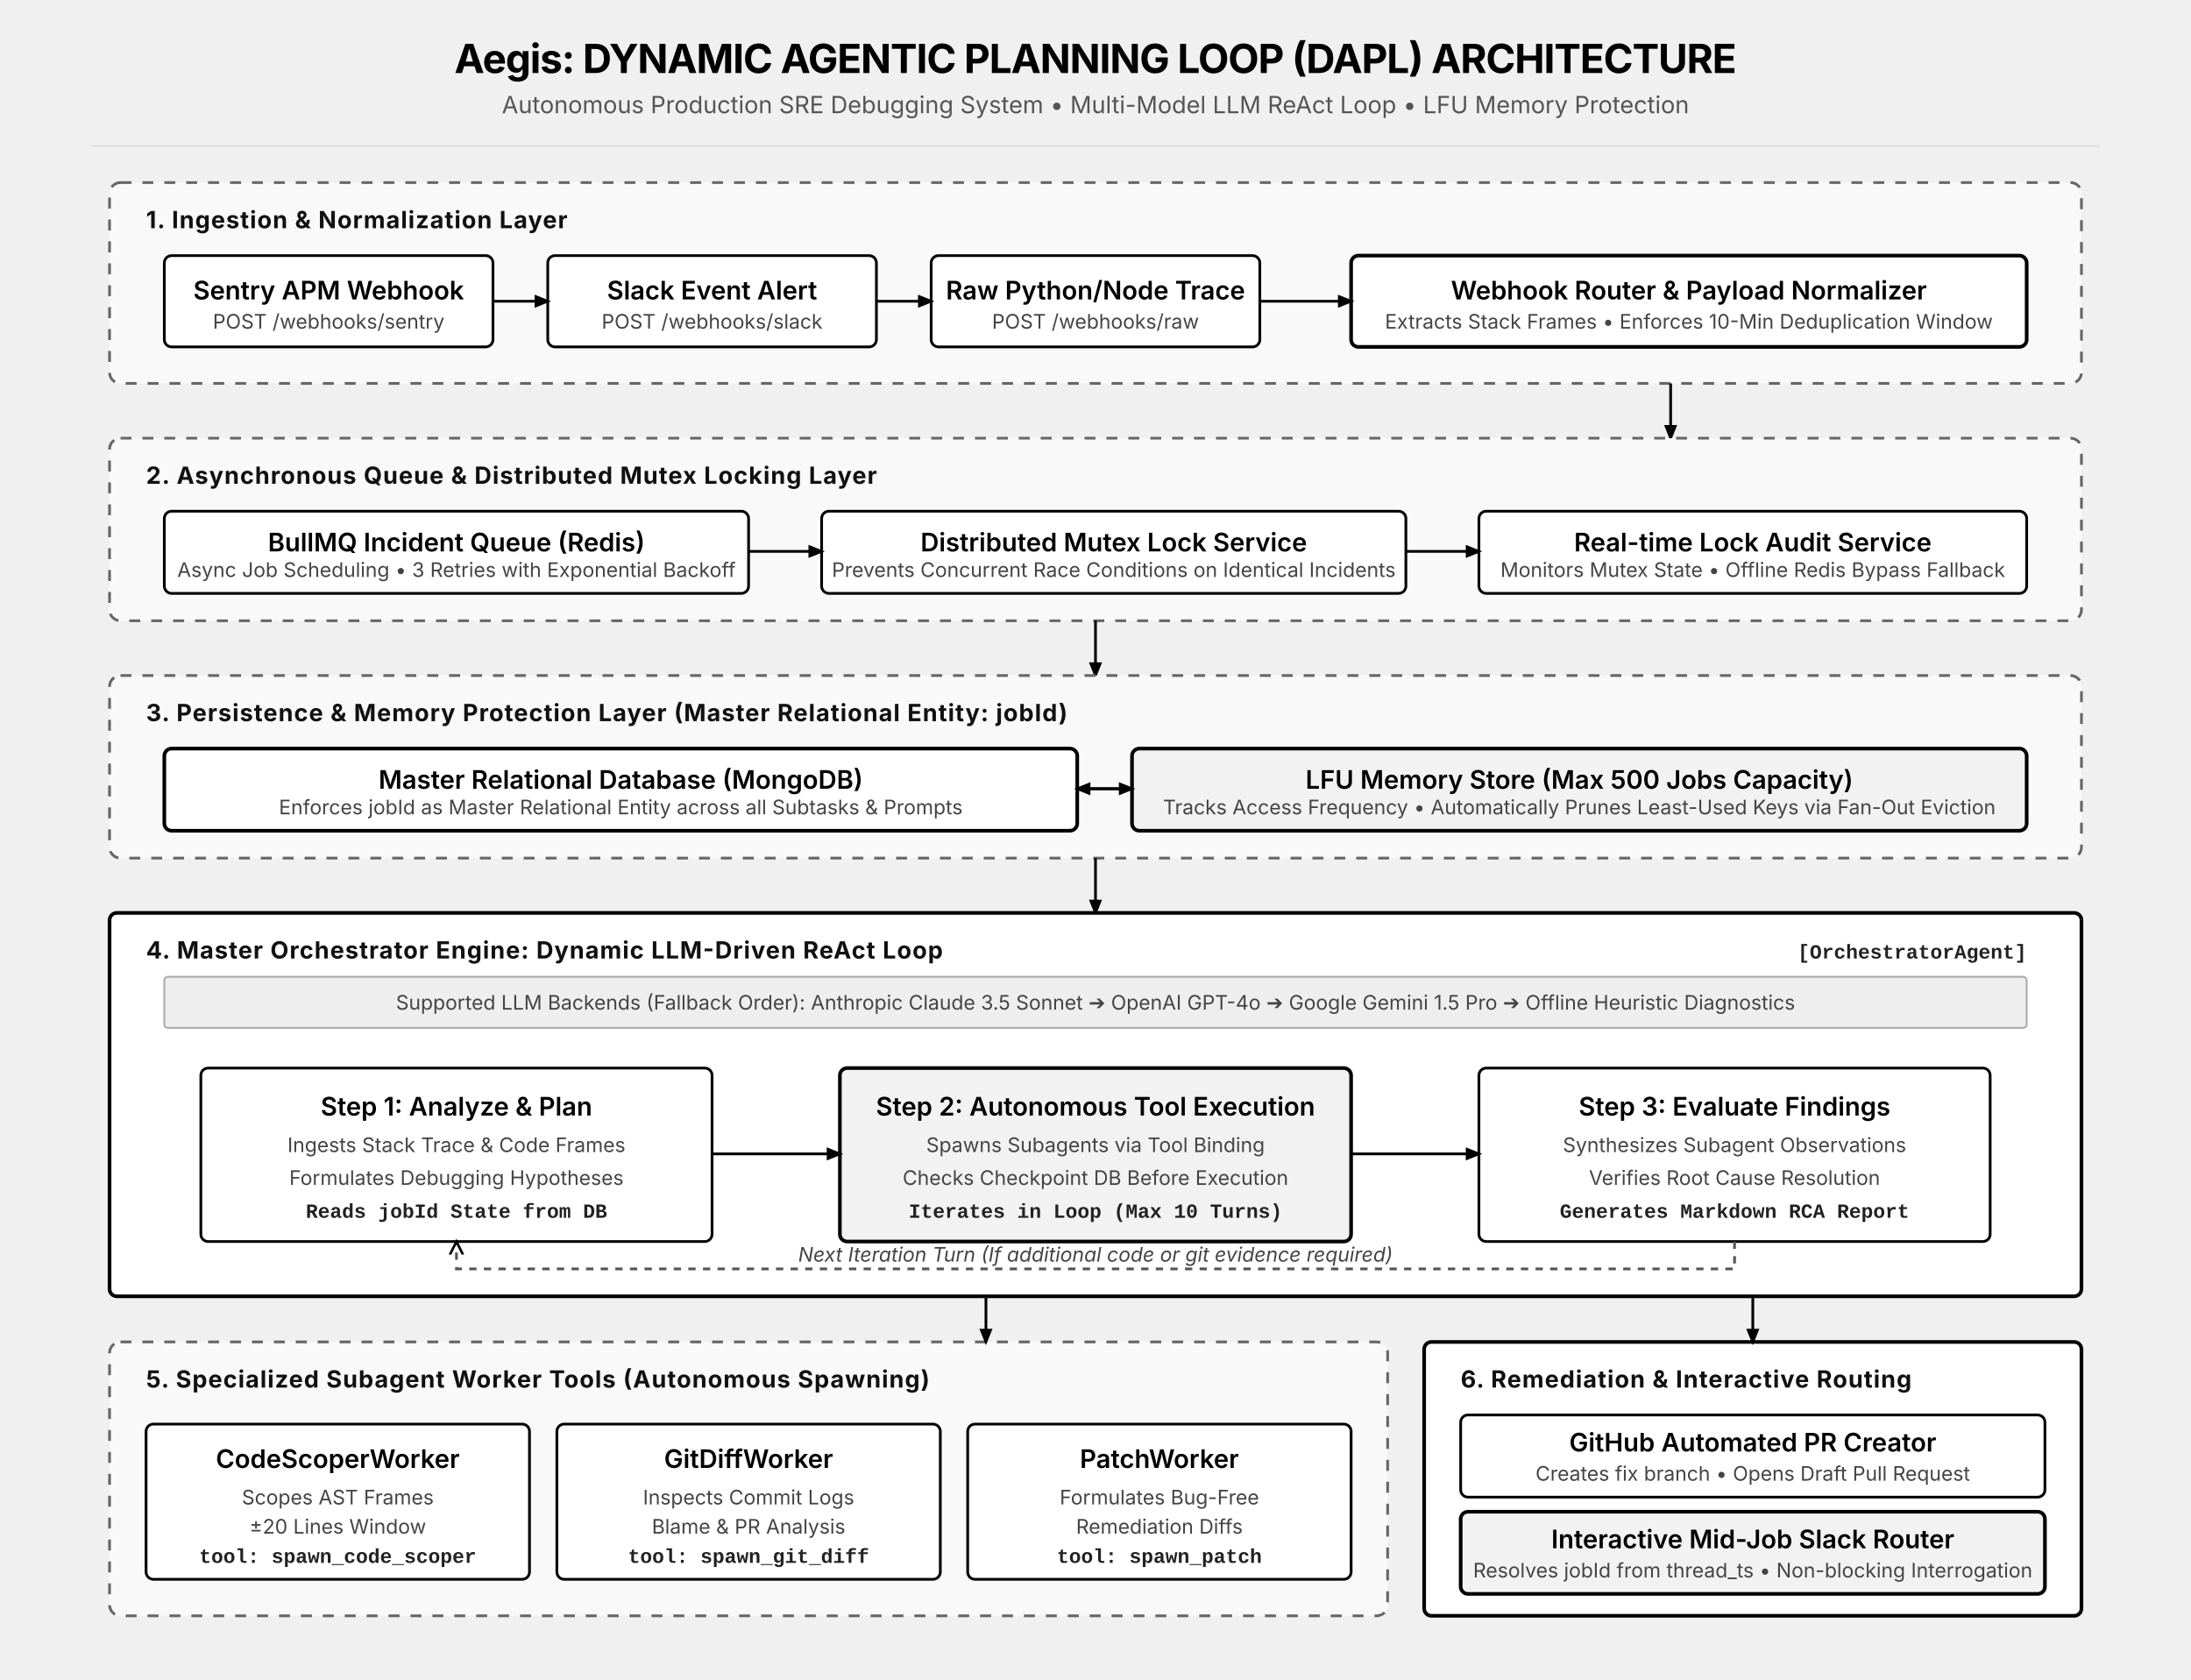
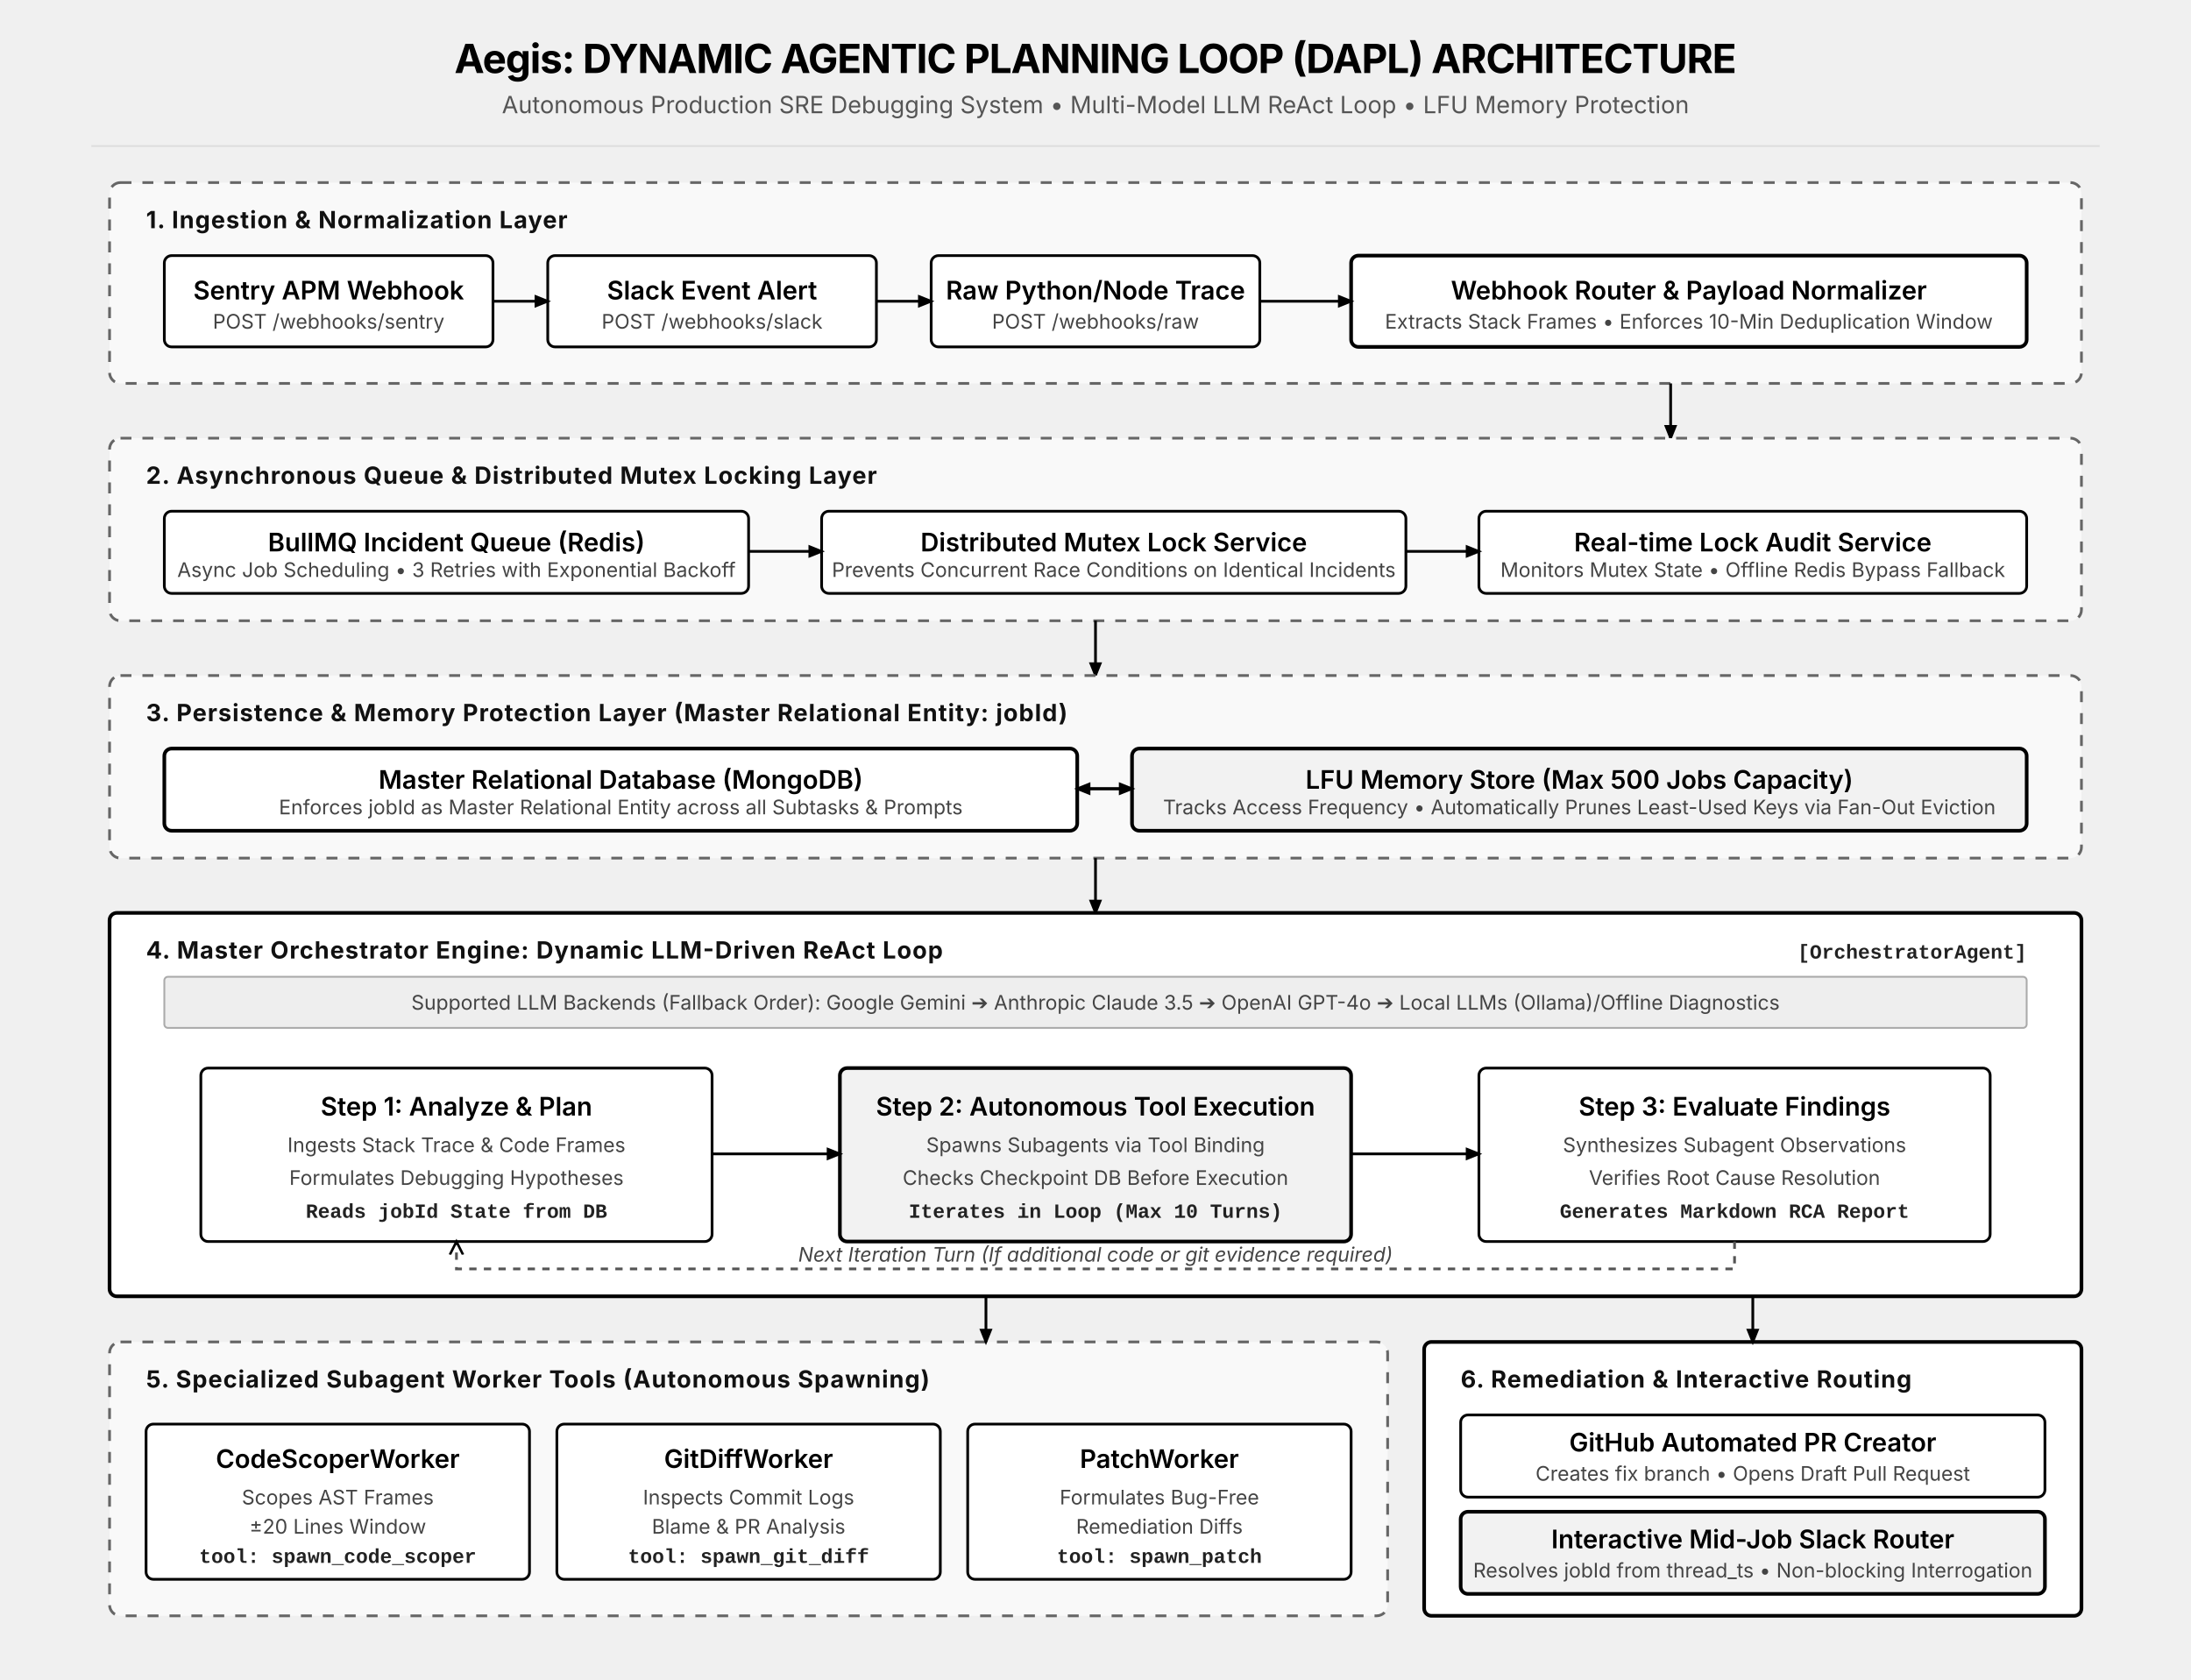
<svg xmlns="http://www.w3.org/2000/svg" viewBox="0 0 1200 920" width="100%" height="100%" style="background: #ffffff; font-family: 'Inter', -apple-system, BlinkMacSystemFont, 'Segoe UI', Roboto, Helvetica, Arial, sans-serif;">
  <defs>
    <style>
      .title { font-size: 22px; font-weight: 700; fill: #000000; letter-spacing: -0.5px; }
      .subtitle { font-size: 13px; font-weight: 400; fill: #555555; }
      .group-label { font-size: 13px; font-weight: 700; fill: #111111; text-transform: uppercase; letter-spacing: 0.5px; }
      .box-title { font-size: 14px; font-weight: 600; fill: #000000; }
      .box-desc { font-size: 11px; font-weight: 400; fill: #444444; }
      .code-label { font-family: 'SFMono-Regular', Consolas, 'Liberation Mono', Menlo, monospace; font-size: 11px; fill: #222222; font-weight: 600; }
      .border-dashed { stroke: #666666; stroke-width: 1.5; stroke-dasharray: 6, 6; fill: #f9f9f9; rx: 6; }
      .border-solid { stroke: #000000; stroke-width: 1.5; fill: #ffffff; rx: 4; }
      .border-thick { stroke: #000000; stroke-width: 2; fill: #ffffff; rx: 4; }
      .border-highlight { stroke: #000000; stroke-width: 2; fill: #f2f2f2; rx: 4; }
      .arrow-line { stroke: #000000; stroke-width: 1.5; fill: none; }
      .arrow-dashed { stroke: #555555; stroke-width: 1.5; stroke-dasharray: 4, 4; fill: none; }
    </style>
    <marker id="arrow" viewBox="0 0 10 10" refX="8" refY="5" markerWidth="6" markerHeight="6" orient="auto-start-reverse">
      <path d="M 0 1 L 10 5 L 0 9 z" fill="#000000" />
    </marker>
    <marker id="arrow-open" viewBox="0 0 10 10" refX="8" refY="5" markerWidth="6" markerHeight="6" orient="auto-start-reverse">
      <path d="M 0 1 L 8 5 L 0 9" fill="none" stroke="#000000" stroke-width="1.5" />
    </marker>
  </defs>
  <text x="600" y="40" text-anchor="middle" class="title">Aegis: DYNAMIC AGENTIC PLANNING LOOP (DAPL) ARCHITECTURE</text>
  <text x="600" y="62" text-anchor="middle" class="subtitle">Autonomous Production SRE Debugging System • Multi-Model LLM ReAct Loop • LFU Memory Protection</text>
  <line x1="50" y1="80" x2="1150" y2="80" stroke="#dddddd" stroke-width="1" />
  <g transform="translate(60, 100)">
    <rect width="1080" height="110" class="border-dashed" />
    <text x="20" y="25" class="group-label">1. Ingestion &amp; Normalization Layer</text>
    <g transform="translate(30, 40)">
      <rect width="180" height="50" class="border-solid" />
      <text x="90" y="24" text-anchor="middle" class="box-title">Sentry APM Webhook</text>
      <text x="90" y="40" text-anchor="middle" class="box-desc">POST /webhooks/sentry</text>
    </g>
    <g transform="translate(240, 40)">
      <rect width="180" height="50" class="border-solid" />
      <text x="90" y="24" text-anchor="middle" class="box-title">Slack Event Alert</text>
      <text x="90" y="40" text-anchor="middle" class="box-desc">POST /webhooks/slack</text>
    </g>
    <g transform="translate(450, 40)">
      <rect width="180" height="50" class="border-solid" />
      <text x="90" y="24" text-anchor="middle" class="box-title">Raw Python/Node Trace</text>
      <text x="90" y="40" text-anchor="middle" class="box-desc">POST /webhooks/raw</text>
    </g>
    <g transform="translate(680, 40)">
      <rect width="370" height="50" class="border-thick" />
      <text x="185" y="24" text-anchor="middle" class="box-title">Webhook Router &amp; Payload Normalizer</text>
      <text x="185" y="40" text-anchor="middle" class="box-desc">Extracts Stack Frames • Enforces 10-Min Deduplication Window</text>
    </g>
    <path d="M 210 65 L 240 65" class="arrow-line" marker-end="url(#arrow)" />
    <path d="M 420 65 L 450 65" class="arrow-line" marker-end="url(#arrow)" />
    <path d="M 630 65 L 680 65" class="arrow-line" marker-end="url(#arrow)" />
  </g>
  <path d="M 915 210 L 915 240" class="arrow-line" marker-end="url(#arrow)" />
  <g transform="translate(60, 240)">
    <rect width="1080" height="100" class="border-dashed" />
    <text x="20" y="25" class="group-label">2. Asynchronous Queue &amp; Distributed Mutex Locking Layer</text>
    <g transform="translate(30, 40)">
      <rect width="320" height="45" class="border-solid" />
      <text x="160" y="22" text-anchor="middle" class="box-title">BullMQ Incident Queue (Redis)</text>
      <text x="160" y="36" text-anchor="middle" class="box-desc">Async Job Scheduling • 3 Retries with Exponential Backoff</text>
    </g>
    <g transform="translate(390, 40)">
      <rect width="320" height="45" class="border-solid" />
      <text x="160" y="22" text-anchor="middle" class="box-title">Distributed Mutex Lock Service</text>
      <text x="160" y="36" text-anchor="middle" class="box-desc">Prevents Concurrent Race Conditions on Identical Incidents</text>
    </g>
    <g transform="translate(750, 40)">
      <rect width="300" height="45" class="border-solid" />
      <text x="150" y="22" text-anchor="middle" class="box-title">Real-time Lock Audit Service</text>
      <text x="150" y="36" text-anchor="middle" class="box-desc">Monitors Mutex State • Offline Redis Bypass Fallback</text>
    </g>
    <path d="M 350 62 L 390 62" class="arrow-line" marker-end="url(#arrow)" />
    <path d="M 710 62 L 750 62" class="arrow-line" marker-end="url(#arrow)" />
  </g>
  <path d="M 600 340 L 600 370" class="arrow-line" marker-end="url(#arrow)" />
  <g transform="translate(60, 370)">
    <rect width="1080" height="100" class="border-dashed" />
    <text x="20" y="25" class="group-label">3. Persistence &amp; Memory Protection Layer (Master Relational Entity: jobId)</text>
    <g transform="translate(30, 40)">
      <rect width="500" height="45" class="border-thick" />
      <text x="250" y="22" text-anchor="middle" class="box-title">Master Relational Database (MongoDB)</text>
      <text x="250" y="36" text-anchor="middle" class="box-desc">Enforces jobId as Master Relational Entity across all Subtasks &amp; Prompts</text>
    </g>
    <g transform="translate(560, 40)">
      <rect width="490" height="45" class="border-highlight" />
      <text x="245" y="22" text-anchor="middle" class="box-title">LFU Memory Store (Max 500 Jobs Capacity)</text>
      <text x="245" y="36" text-anchor="middle" class="box-desc">Tracks Access Frequency • Automatically Prunes Least-Used Keys via Fan-Out Eviction</text>
    </g>
    <path d="M 530 62 L 560 62" class="arrow-line" marker-end="url(#arrow)" />
    <path d="M 560 62 L 530 62" class="arrow-line" marker-end="url(#arrow)" />
  </g>
  <path d="M 600 470 L 600 500" class="arrow-line" marker-end="url(#arrow)" />
  <g transform="translate(60, 500)">
    <rect width="1080" height="210" class="border-thick" />
    <text x="20" y="25" class="group-label">4. Master Orchestrator Engine: Dynamic LLM-Driven ReAct Loop</text>
    <text x="1050" y="25" text-anchor="end" class="code-label">[OrchestratorAgent]</text>
    <g transform="translate(30, 35)">
      <rect width="1020" height="28" fill="#eeeeee" stroke="#aaaaaa" stroke-width="1" rx="2" />
-       <text x="510" y="18" text-anchor="middle" class="box-desc" font-weight="600">Supported LLM Backends (Fallback Order): Anthropic Claude 3.5 Sonnet ➔ OpenAI GPT-4o ➔ Google Gemini 1.5 Pro ➔ Offline Heuristic Diagnostics</text>
+       <text x="510" y="18" text-anchor="middle" class="box-desc" font-weight="600">Supported LLM Backends (Fallback Order): Google Gemini ➔ Anthropic Claude 3.5 ➔ OpenAI GPT-4o ➔ Local LLMs (Ollama)/Offline Diagnostics</text>
    </g>
    <g transform="translate(50, 85)">
      <rect width="280" height="95" class="border-solid" />
      <text x="140" y="26" text-anchor="middle" class="box-title">Step 1: Analyze &amp; Plan</text>
      <text x="140" y="46" text-anchor="middle" class="box-desc">Ingests Stack Trace &amp; Code Frames</text>
      <text x="140" y="64" text-anchor="middle" class="box-desc">Formulates Debugging Hypotheses</text>
      <text x="140" y="82" text-anchor="middle" class="code-label">Reads jobId State from DB</text>
    </g>
    <g transform="translate(400, 85)">
      <rect width="280" height="95" class="border-highlight" />
      <text x="140" y="26" text-anchor="middle" class="box-title">Step 2: Autonomous Tool Execution</text>
      <text x="140" y="46" text-anchor="middle" class="box-desc">Spawns Subagents via Tool Binding</text>
      <text x="140" y="64" text-anchor="middle" class="box-desc">Checks Checkpoint DB Before Execution</text>
      <text x="140" y="82" text-anchor="middle" class="code-label">Iterates in Loop (Max 10 Turns)</text>
    </g>
    <g transform="translate(750, 85)">
      <rect width="280" height="95" class="border-solid" />
      <text x="140" y="26" text-anchor="middle" class="box-title">Step 3: Evaluate Findings</text>
      <text x="140" y="46" text-anchor="middle" class="box-desc">Synthesizes Subagent Observations</text>
      <text x="140" y="64" text-anchor="middle" class="box-desc">Verifies Root Cause Resolution</text>
      <text x="140" y="82" text-anchor="middle" class="code-label">Generates Markdown RCA Report</text>
    </g>
    <path d="M 330 132 L 400 132" class="arrow-line" marker-end="url(#arrow)" />
    <path d="M 680 132 L 750 132" class="arrow-line" marker-end="url(#arrow)" />
    <path d="M 890 180 L 890 195 L 190 195 L 190 180" class="arrow-dashed" marker-end="url(#arrow-open)" />
    <text x="540" y="191" text-anchor="middle" class="box-desc" fill="#555555" font-style="italic">Next Iteration Turn (If additional code or git evidence required)</text>
  </g>
  <g transform="translate(60, 735)">
    <rect width="700" height="150" class="border-dashed" />
    <text x="20" y="25" class="group-label">5. Specialized Subagent Worker Tools (Autonomous Spawning)</text>
    <g transform="translate(20, 45)">
      <rect width="210" height="85" class="border-solid" />
      <text x="105" y="24" text-anchor="middle" class="box-title">CodeScoperWorker</text>
      <text x="105" y="44" text-anchor="middle" class="box-desc">Scopes AST Frames</text>
      <text x="105" y="60" text-anchor="middle" class="box-desc">±20 Lines Window</text>
      <text x="105" y="76" text-anchor="middle" class="code-label">tool: spawn_code_scoper</text>
    </g>
    <g transform="translate(245, 45)">
      <rect width="210" height="85" class="border-solid" />
      <text x="105" y="24" text-anchor="middle" class="box-title">GitDiffWorker</text>
      <text x="105" y="44" text-anchor="middle" class="box-desc">Inspects Commit Logs</text>
      <text x="105" y="60" text-anchor="middle" class="box-desc">Blame &amp; PR Analysis</text>
      <text x="105" y="76" text-anchor="middle" class="code-label">tool: spawn_git_diff</text>
    </g>
    <g transform="translate(470, 45)">
      <rect width="210" height="85" class="border-solid" />
      <text x="105" y="24" text-anchor="middle" class="box-title">PatchWorker</text>
      <text x="105" y="44" text-anchor="middle" class="box-desc">Formulates Bug-Free</text>
      <text x="105" y="60" text-anchor="middle" class="box-desc">Remediation Diffs</text>
      <text x="105" y="76" text-anchor="middle" class="code-label">tool: spawn_patch</text>
    </g>
  </g>
  <g transform="translate(780, 735)">
    <rect width="360" height="150" class="border-thick" />
    <text x="20" y="25" class="group-label">6. Remediation &amp; Interactive Routing</text>
    <g transform="translate(20, 40)">
      <rect width="320" height="45" class="border-solid" />
      <text x="160" y="20" text-anchor="middle" class="box-title">GitHub Automated PR Creator</text>
      <text x="160" y="36" text-anchor="middle" class="box-desc">Creates fix branch • Opens Draft Pull Request</text>
    </g>
    <g transform="translate(20, 93)">
      <rect width="320" height="45" class="border-highlight" />
      <text x="160" y="20" text-anchor="middle" class="box-title">Interactive Mid-Job Slack Router</text>
      <text x="160" y="36" text-anchor="middle" class="box-desc">Resolves jobId from thread_ts • Non-blocking Interrogation</text>
    </g>
  </g>
  <path d="M 540 710 L 540 735" class="arrow-line" marker-end="url(#arrow)" />
  <path d="M 960 710 L 960 735" class="arrow-line" marker-end="url(#arrow)" />
</svg>
